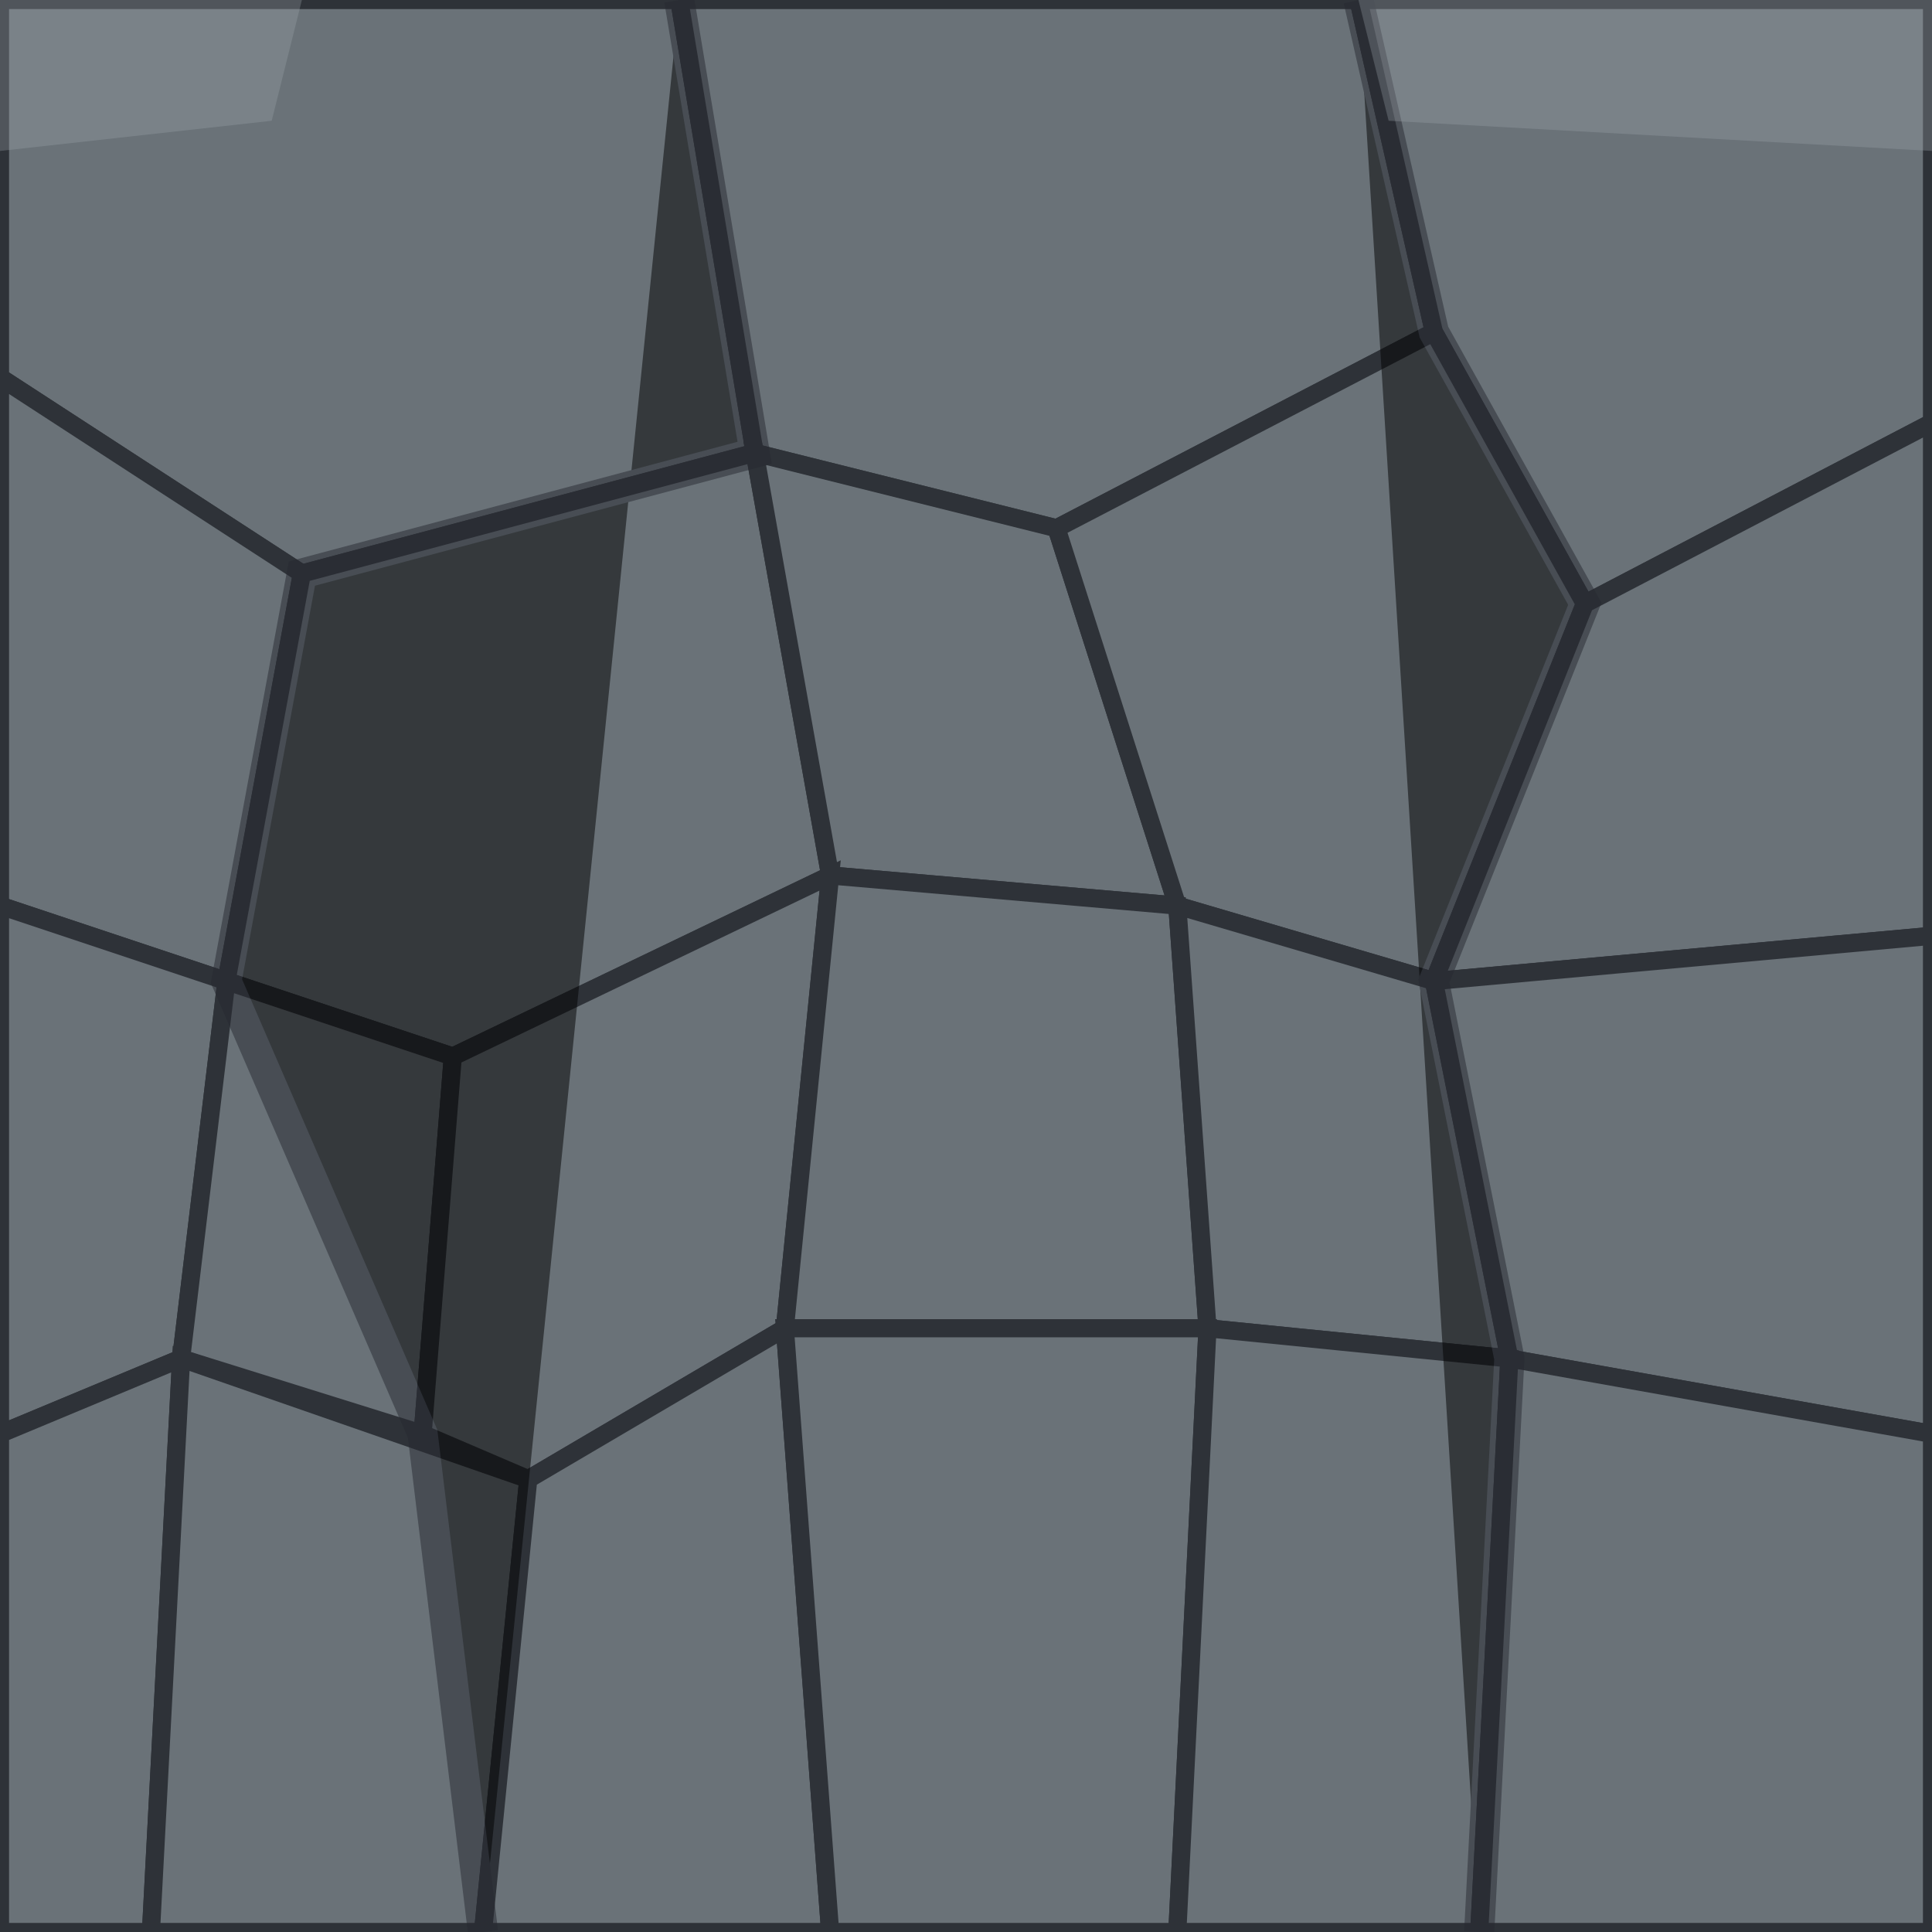
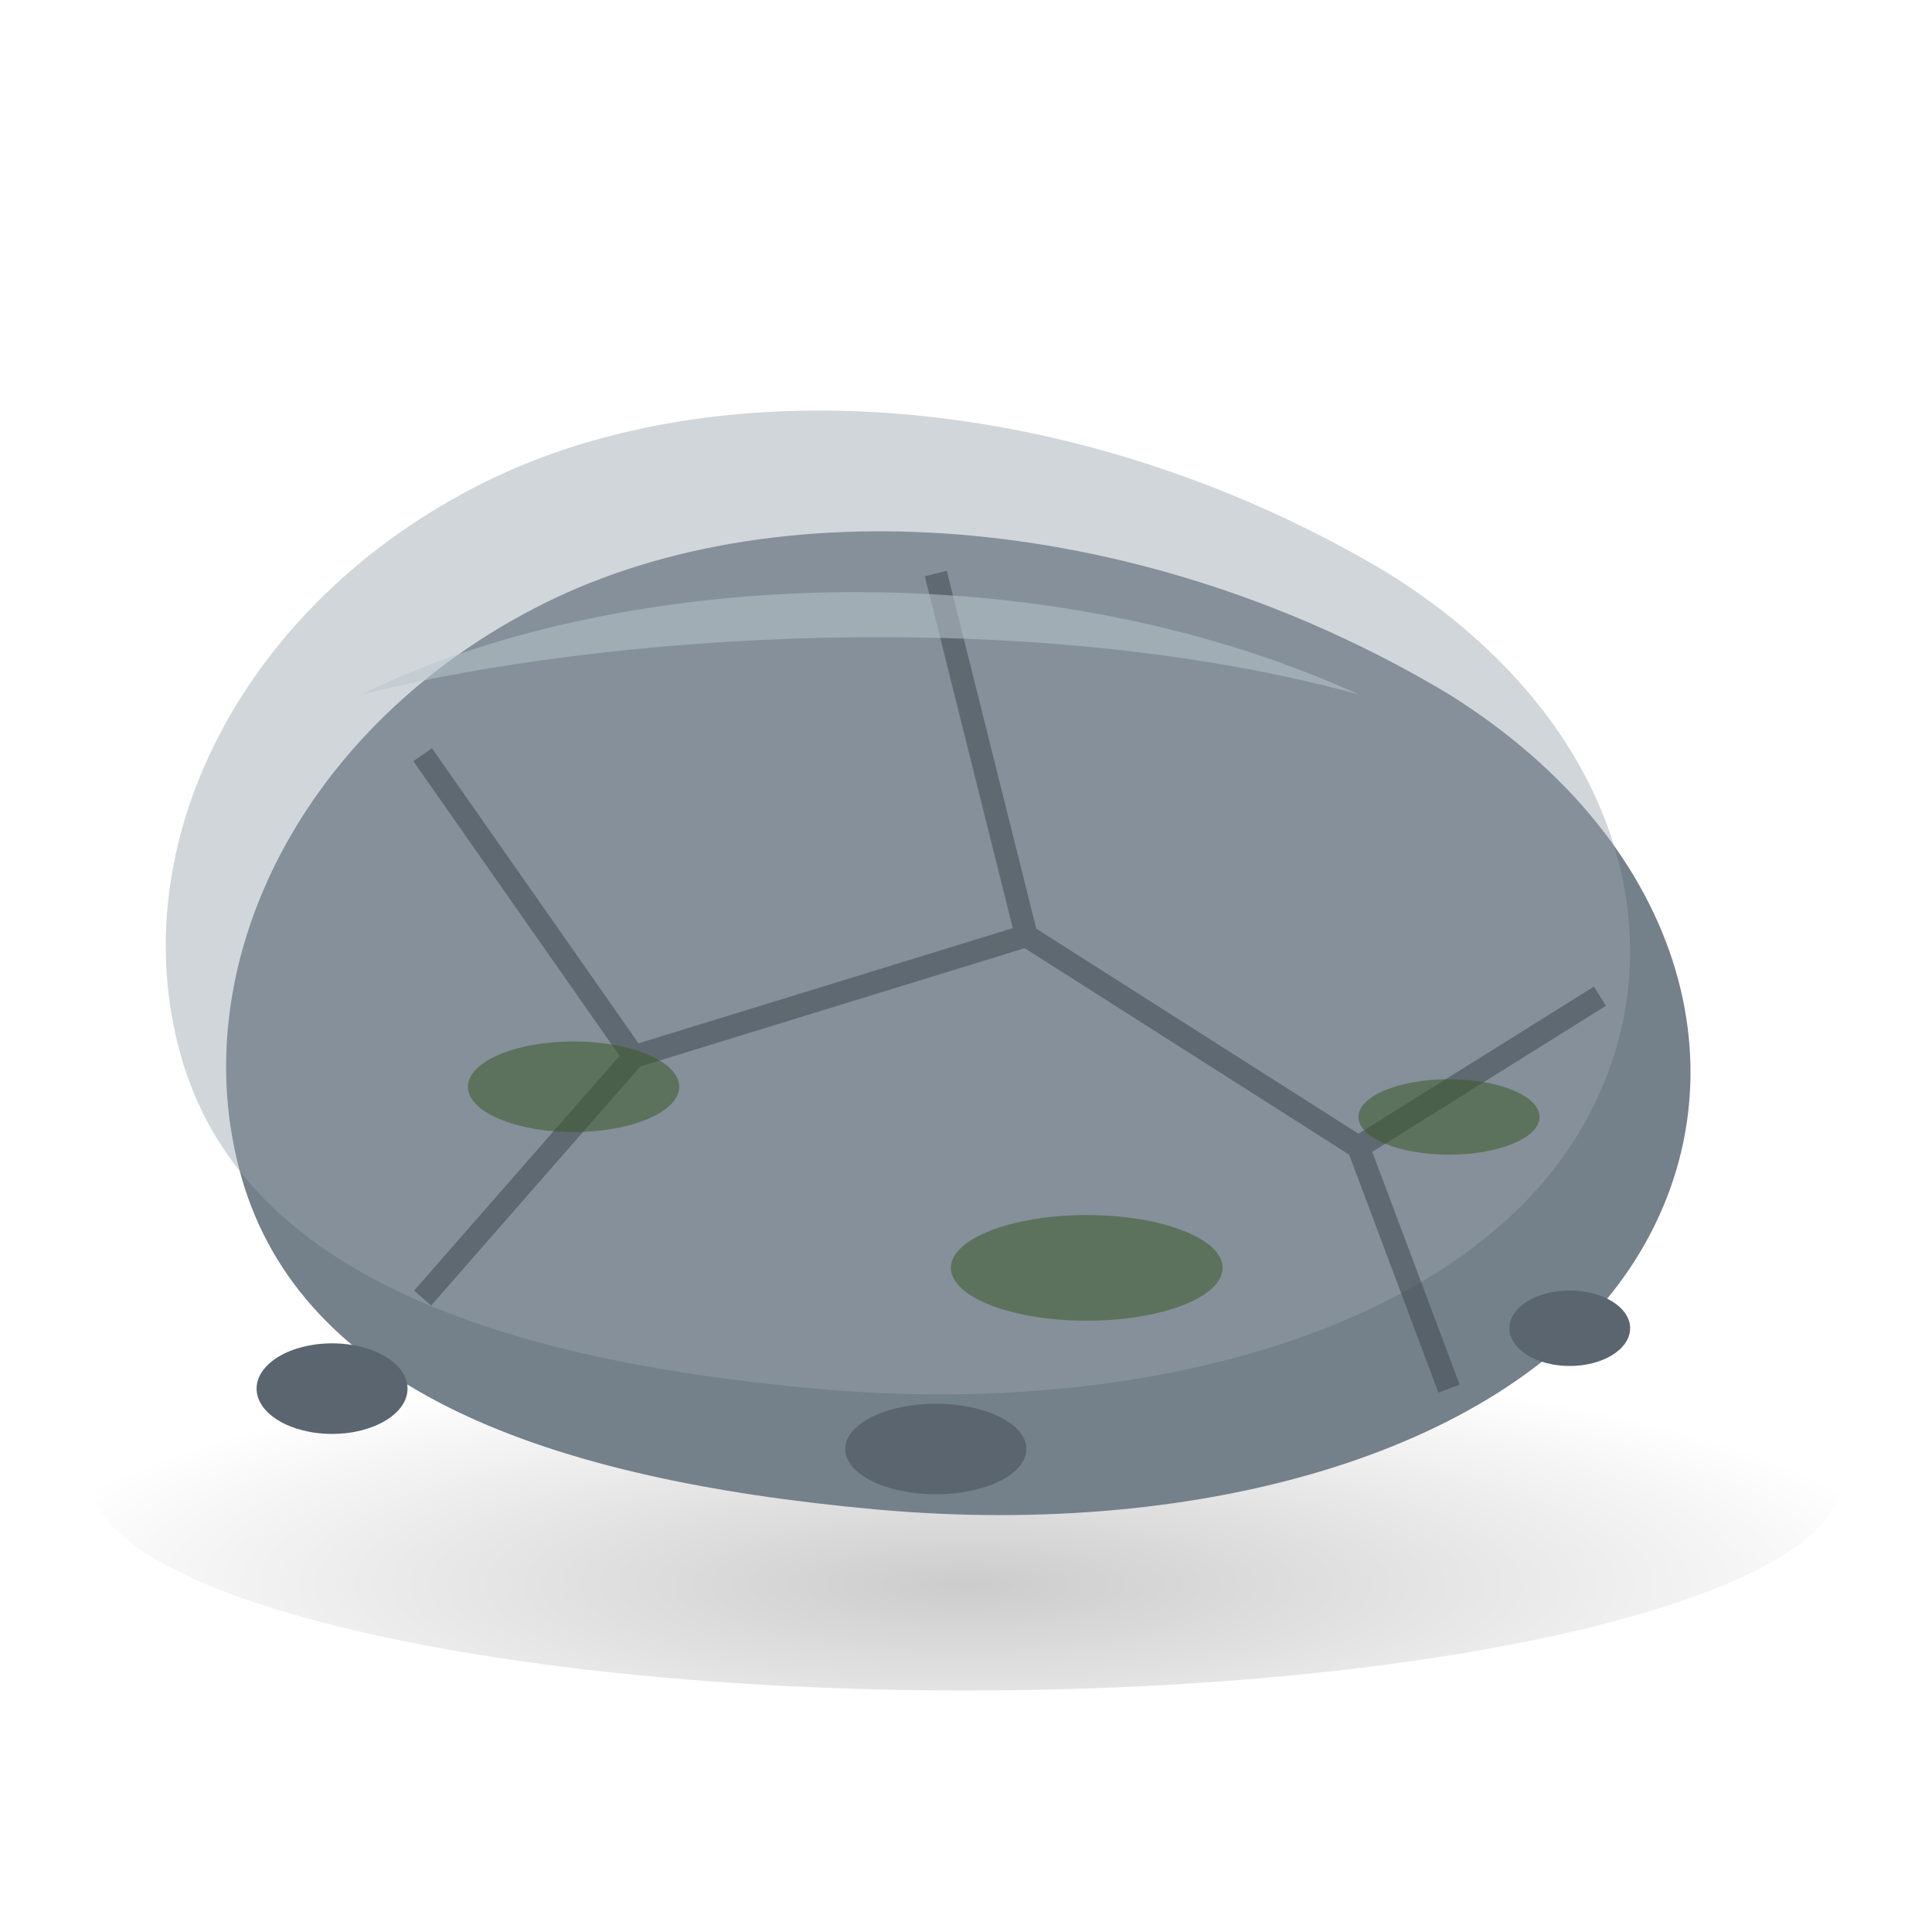
<svg xmlns="http://www.w3.org/2000/svg" width="128" height="128" viewBox="0 0 128 128">
  <defs>
-     <radialGradient id="bg" cx="45%" cy="45%" r="60%">
-       <stop offset="0%" stop-color="#7e8890" />
-       <stop offset="100%" stop-color="#383c40" />
+     <radialGradient id="shadow" cx="50%" cy="75%" r="55%">
+       <stop offset="0%" stop-color="#000" stop-opacity="0.2" />
+       <stop offset="100%" stop-color="#000" stop-opacity="0" />
    </radialGradient>
  </defs>
-   <rect width="128" height="128" fill="url(#bg)" rx="8" />
-   <g fill="#6a7278" stroke="#2e3238" stroke-width="1.2">
-     <polygon points="0,0 45,0 50,30 20,38 0,25" />
-     <polygon points="45,0 90,0 95,22 70,35 50,30" />
-     <polygon points="90,0 128,0 128,28 105,40 95,22" />
-     <polygon points="0,25 20,38 15,65 0,60" />
-     <polygon points="20,38 50,30 55,58 30,70 15,65" />
-     <polygon points="50,30 70,35 78,60 55,58" />
-     <polygon points="70,35 95,22 105,40 95,65 78,60" />
-     <polygon points="105,40 128,28 128,62 95,65" />
-     <polygon points="0,60 15,65 12,90 0,95" />
-     <polygon points="15,65 30,70 28,95 12,90" />
-     <polygon points="30,70 55,58 52,88 35,98 28,95" />
-     <polygon points="55,58 78,60 80,88 52,88" />
-     <polygon points="78,60 95,65 100,90 80,88" />
-     <polygon points="95,65 128,62 128,95 100,90" />
-     <polygon points="0,95 12,90 10,128 0,128" />
-     <polygon points="12,90 35,98 32,128 10,128" />
-     <polygon points="35,98 52,88 55,128 32,128" />
-     <polygon points="52,88 80,88 78,128 55,128" />
-     <polygon points="80,88 100,90 98,128 78,128" />
-     <polygon points="100,90 128,95 128,128 98,128" />
+   <ellipse cx="64" cy="98" rx="58" ry="14" fill="url(#shadow)" />
+   <path d="M16 78 C12 64 20 48 36 40 C52 32 76 34 96 46 C112 56 116 72 108 84 C100 96 80 102 58 100 C36 98 20 92 16 78Z" fill="#74808a" />
+   <path d="M16 78 C12 64 20 48 36 40 C52 32 76 34 96 46 C112 56 116 72 108 84 C100 96 80 102 58 100 C36 98 20 92 16 78Z" fill="#98a4ae" opacity="0.45" transform="translate(-4,-8)" />
+   <g stroke="#404850" stroke-width="1.5" fill="none" opacity="0.55">
+     <path d="M28 50 L42 70 L28 86" />
+     <path d="M42 70 L68 62 L90 76 L106 66" />
+     <path d="M68 62 L62 38" />
+     <path d="M90 76 L96 92" />
  </g>
-   <g stroke="#252830" stroke-width="2" opacity="0.5">
-     <path d="M45 0 L50 30 L20 38 L15 65 L28 95 L32 128" />
-     <path d="M90 0 L95 22 L105 40 L95 65 L100 90 L98 128" />
+   <path d="M24 46 C40 38 68 36 90 46 C68 40 40 42 24 46Z" fill="#b8c4cc" opacity="0.55" />
+   <g fill="#3a5a2a" opacity="0.55">
+     <ellipse cx="38" cy="72" rx="7" ry="3" />
+     <ellipse cx="72" cy="84" rx="9" ry="3.5" />
+     <ellipse cx="96" cy="74" rx="6" ry="2.5" />
  </g>
-   <g fill="#a0a8b0" opacity="0.3">
-     <polygon points="0,0 20,0 18,8 0,10" />
-     <polygon points="90,0 128,0 128,10 92,8" />
+   <g fill="#5a6570">
+     <ellipse cx="22" cy="92" rx="5" ry="3" />
+     <ellipse cx="104" cy="88" rx="4" ry="2.5" />
+     <ellipse cx="62" cy="96" rx="6" ry="3" />
  </g>
</svg>
